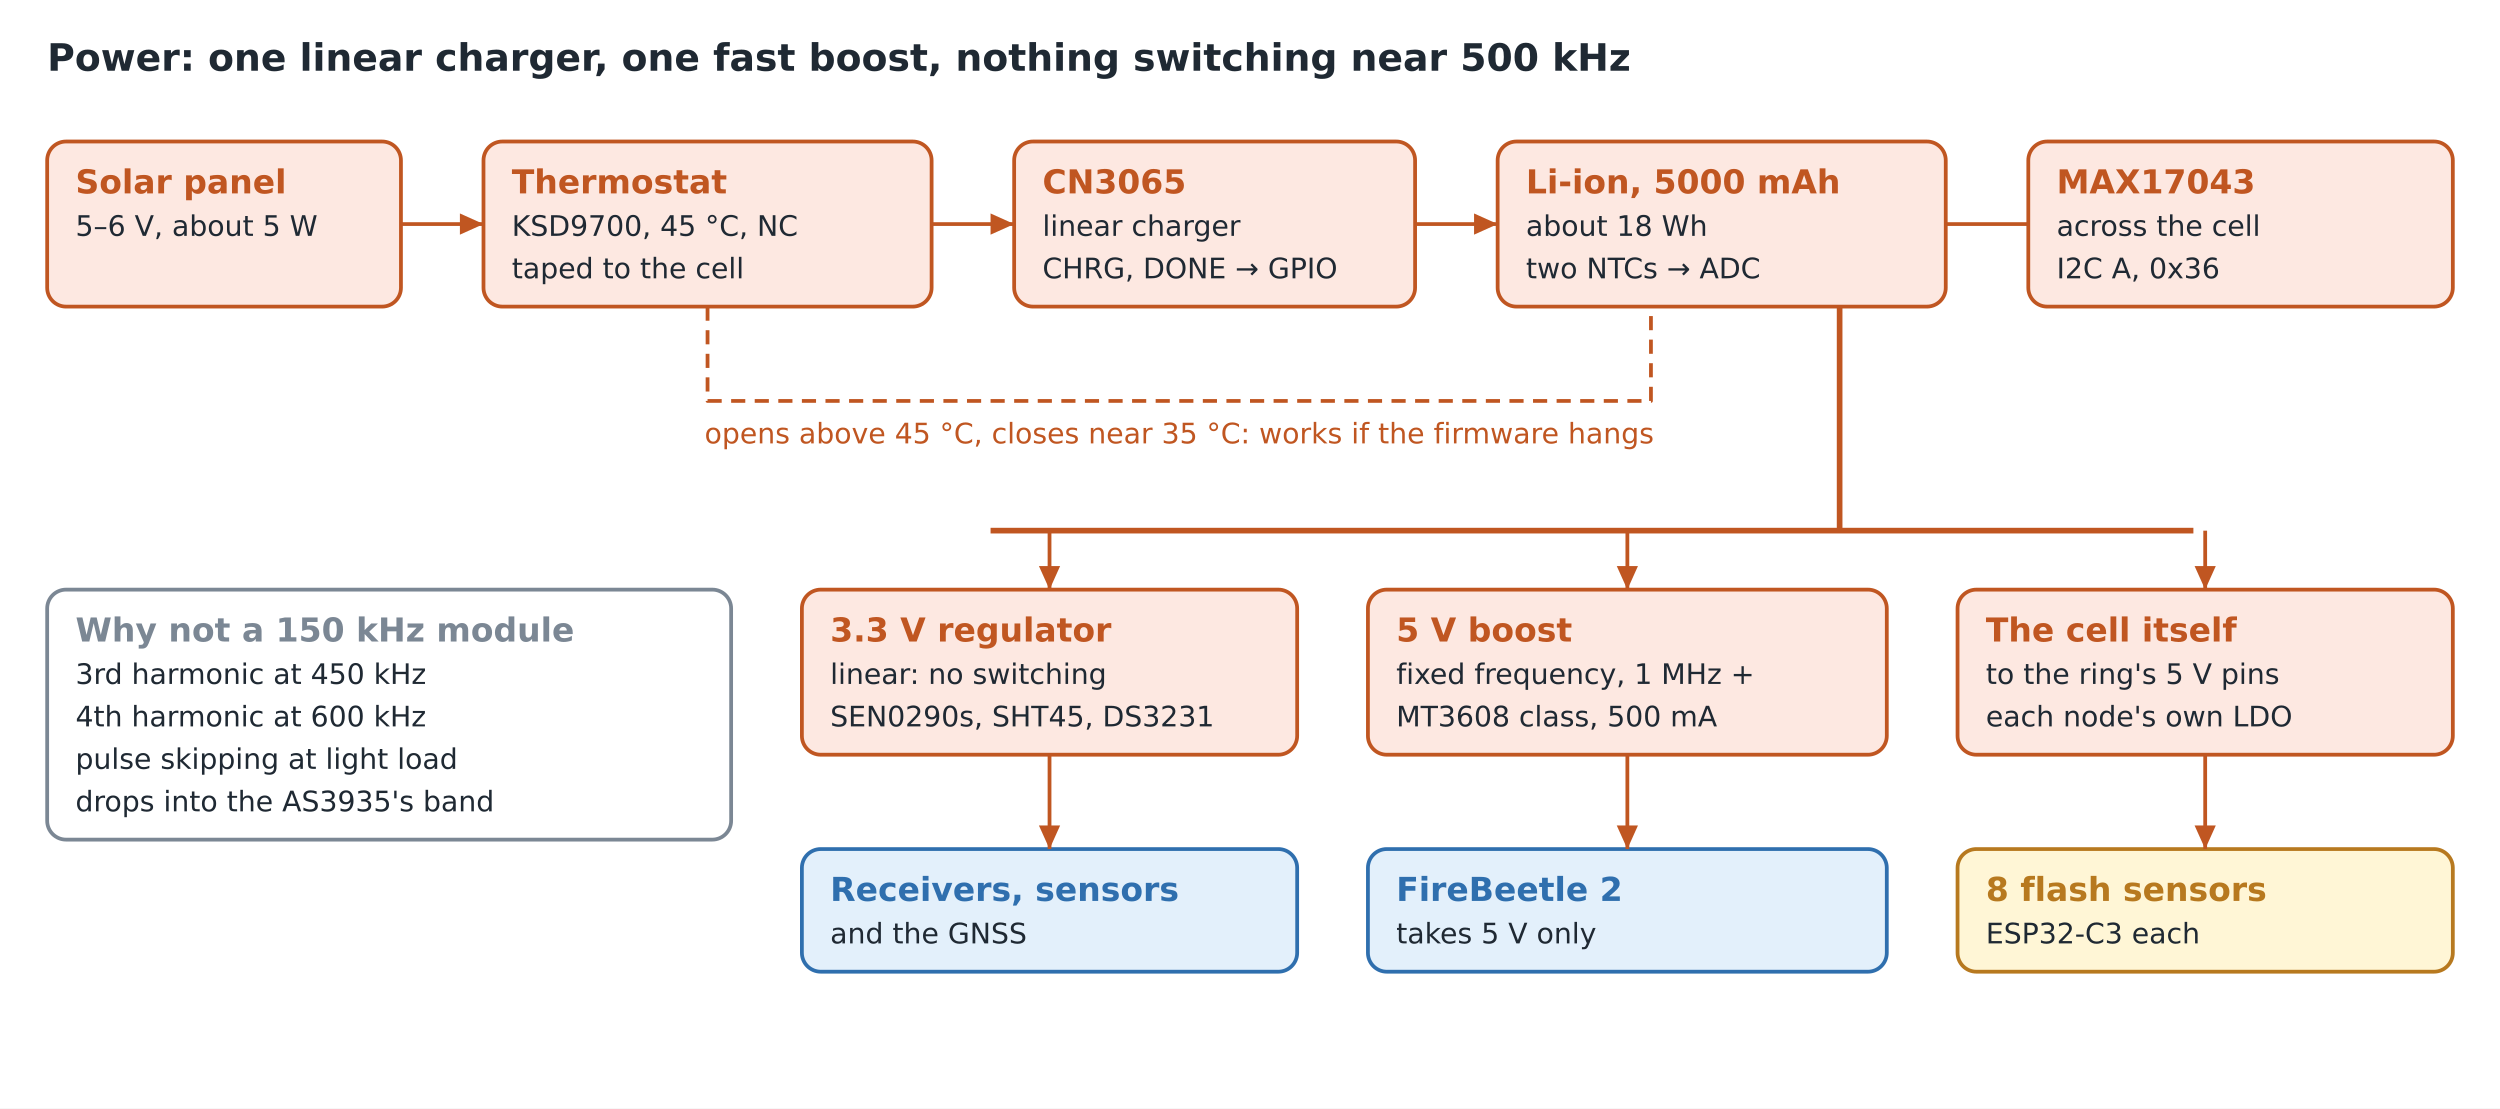
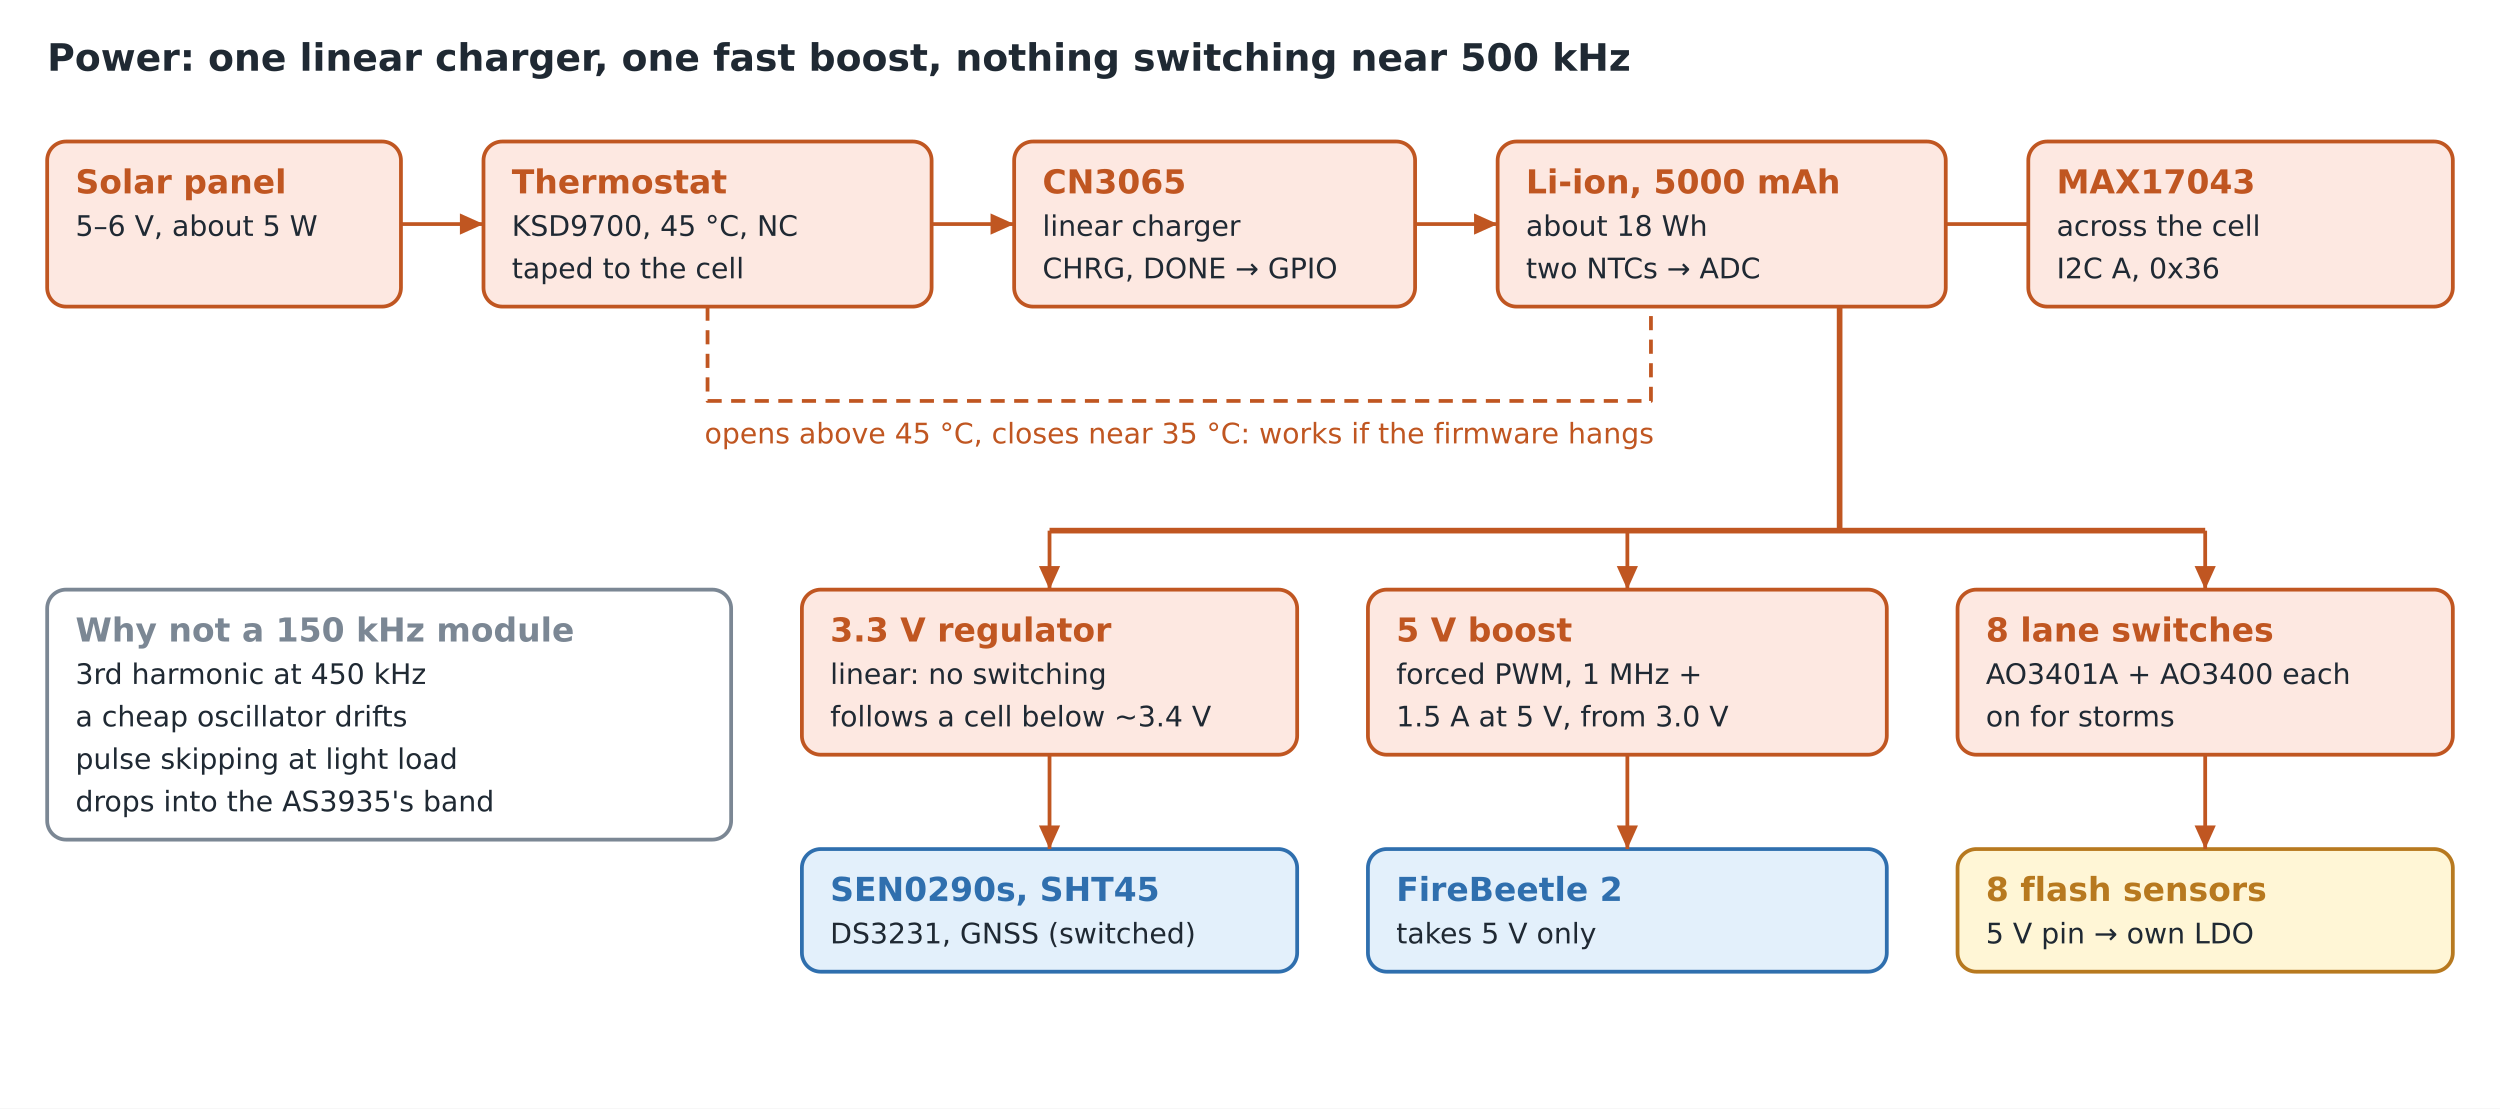
<svg xmlns="http://www.w3.org/2000/svg" width="1060" height="470" viewBox="0 0 1060 470" font-family="DejaVu Sans, Verdana, sans-serif">
  <rect width="1060" height="470" fill="#ffffff" />
  <text x="20.0" y="30.0" font-size="16" font-weight="bold" text-anchor="start" fill="#1f2933">Power: one linear charger, one fast boost, nothing switching near 500 kHz</text>
  <rect x="20.0" y="60.0" width="150.0" height="70.0" rx="8" fill="#fde8e1" stroke="#c05621" stroke-width="1.6" />
  <text x="32.0" y="82.0" font-size="14" font-weight="bold" text-anchor="start" fill="#c05621">Solar panel</text>
  <text x="32.0" y="100.0" font-size="12" text-anchor="start" fill="#1f2933">5–6 V, about 5 W</text>
  <rect x="205.0" y="60.0" width="190.0" height="70.0" rx="8" fill="#fde8e1" stroke="#c05621" stroke-width="1.6" />
  <text x="217.0" y="82.0" font-size="14" font-weight="bold" text-anchor="start" fill="#c05621">Thermostat</text>
  <text x="217.0" y="100.0" font-size="12" text-anchor="start" fill="#1f2933">KSD9700, 45 °C, NC</text>
  <text x="217.0" y="118.0" font-size="12" text-anchor="start" fill="#1f2933">taped to the cell</text>
  <rect x="430.0" y="60.0" width="170.0" height="70.0" rx="8" fill="#fde8e1" stroke="#c05621" stroke-width="1.6" />
  <text x="442.0" y="82.0" font-size="14" font-weight="bold" text-anchor="start" fill="#c05621">CN3065</text>
  <text x="442.0" y="100.0" font-size="12" text-anchor="start" fill="#1f2933">linear charger</text>
  <text x="442.0" y="118.0" font-size="12" text-anchor="start" fill="#1f2933">CHRG, DONE → GPIO</text>
  <rect x="635.0" y="60.0" width="190.0" height="70.0" rx="8" fill="#fde8e1" stroke="#c05621" stroke-width="1.6" />
  <text x="647.0" y="82.0" font-size="14" font-weight="bold" text-anchor="start" fill="#c05621">Li-ion, 5000 mAh</text>
  <text x="647.0" y="100.0" font-size="12" text-anchor="start" fill="#1f2933">about 18 Wh</text>
  <text x="647.0" y="118.0" font-size="12" text-anchor="start" fill="#1f2933">two NTCs → ADC</text>
  <rect x="860.0" y="60.0" width="180.0" height="70.0" rx="8" fill="#fde8e1" stroke="#c05621" stroke-width="1.6" />
  <text x="872.0" y="82.0" font-size="14" font-weight="bold" text-anchor="start" fill="#c05621">MAX17043</text>
  <text x="872.0" y="100.0" font-size="12" text-anchor="start" fill="#1f2933">across the cell</text>
  <text x="872.0" y="118.0" font-size="12" text-anchor="start" fill="#1f2933">I2C A, 0x36</text>
  <polyline points="170.0,95.0 205.0,95.0" fill="none" stroke="#c05621" stroke-width="1.6" stroke-linejoin="round" />
  <polygon points="205.0,95.0 195.0,90.5 195.0,99.5" fill="#c05621" />
  <polyline points="395.0,95.0 430.0,95.0" fill="none" stroke="#c05621" stroke-width="1.6" stroke-linejoin="round" />
  <polygon points="430.0,95.0 420.0,90.5 420.0,99.5" fill="#c05621" />
  <polyline points="600.0,95.0 635.0,95.0" fill="none" stroke="#c05621" stroke-width="1.6" stroke-linejoin="round" />
  <polygon points="635.0,95.0 625.0,90.5 625.0,99.5" fill="#c05621" />
  <polyline points="825.0,95.0 860.0,95.0" fill="none" stroke="#c05621" stroke-width="1.6" stroke-linejoin="round" />
  <polyline points="300.0,130.0 300.0,170.0 700.0,170.0 700.0,130.0" fill="none" stroke="#c05621" stroke-width="1.6" stroke-linejoin="round" stroke-dasharray="6 4" />
  <text x="500.0" y="188.0" font-size="12" text-anchor="middle" fill="#c05621">opens above 45 °C, closes near 35 °C: works if the firmware hangs</text>
  <polyline points="780.0,130.0 780.0,225.0" fill="none" stroke="#c05621" stroke-width="2.4" stroke-linejoin="round" />
-   <polyline points="420.0,225.0 930.0,225.0" fill="none" stroke="#c05621" stroke-width="2.4" stroke-linejoin="round" />
+   <polyline points="445.0,225.0 935.0,225.0" fill="none" stroke="#c05621" stroke-width="2.4" stroke-linejoin="round" />
  <rect x="340.0" y="250.0" width="210.0" height="70.0" rx="8" fill="#fde8e1" stroke="#c05621" stroke-width="1.6" />
  <text x="352.0" y="272.0" font-size="14" font-weight="bold" text-anchor="start" fill="#c05621">3.3 V regulator</text>
  <text x="352.0" y="290.0" font-size="12" text-anchor="start" fill="#1f2933">linear: no switching</text>
-   <text x="352.0" y="308.0" font-size="12" text-anchor="start" fill="#1f2933">SEN0290s, SHT45, DS3231</text>
+   <text x="352.0" y="308.0" font-size="12" text-anchor="start" fill="#1f2933">follows a cell below ~3.4 V</text>
  <rect x="580.0" y="250.0" width="220.0" height="70.0" rx="8" fill="#fde8e1" stroke="#c05621" stroke-width="1.6" />
  <text x="592.0" y="272.0" font-size="14" font-weight="bold" text-anchor="start" fill="#c05621">5 V boost</text>
-   <text x="592.0" y="290.0" font-size="12" text-anchor="start" fill="#1f2933">fixed frequency, 1 MHz +</text>
-   <text x="592.0" y="308.0" font-size="12" text-anchor="start" fill="#1f2933">MT3608 class, 500 mA</text>
+   <text x="592.0" y="290.0" font-size="12" text-anchor="start" fill="#1f2933">forced PWM, 1 MHz +</text>
+   <text x="592.0" y="308.0" font-size="12" text-anchor="start" fill="#1f2933">1.5 A at 5 V, from 3.0 V</text>
  <rect x="830.0" y="250.0" width="210.0" height="70.0" rx="8" fill="#fde8e1" stroke="#c05621" stroke-width="1.6" />
-   <text x="842.0" y="272.0" font-size="14" font-weight="bold" text-anchor="start" fill="#c05621">The cell itself</text>
-   <text x="842.0" y="290.0" font-size="12" text-anchor="start" fill="#1f2933">to the ring's 5 V pins</text>
-   <text x="842.0" y="308.0" font-size="12" text-anchor="start" fill="#1f2933">each node's own LDO</text>
+   <text x="842.0" y="272.0" font-size="14" font-weight="bold" text-anchor="start" fill="#c05621">8 lane switches</text>
+   <text x="842.0" y="290.0" font-size="12" text-anchor="start" fill="#1f2933">AO3401A + AO3400 each</text>
+   <text x="842.0" y="308.0" font-size="12" text-anchor="start" fill="#1f2933">on for storms</text>
  <polyline points="445.0,225.0 445.0,250.0" fill="none" stroke="#c05621" stroke-width="1.6" stroke-linejoin="round" />
  <polygon points="445.0,250.0 449.5,240.0 440.5,240.0" fill="#c05621" />
  <polyline points="690.0,225.0 690.0,250.0" fill="none" stroke="#c05621" stroke-width="1.6" stroke-linejoin="round" />
  <polygon points="690.0,250.0 694.5,240.0 685.5,240.0" fill="#c05621" />
  <polyline points="935.0,225.0 935.0,250.0" fill="none" stroke="#c05621" stroke-width="1.6" stroke-linejoin="round" />
  <polygon points="935.0,250.0 939.5,240.0 930.5,240.0" fill="#c05621" />
  <rect x="340.0" y="360.0" width="210.0" height="52.0" rx="8" fill="#e3f0fb" stroke="#2f6fae" stroke-width="1.6" />
-   <text x="352.0" y="382.0" font-size="14" font-weight="bold" text-anchor="start" fill="#2f6fae">Receivers, sensors</text>
-   <text x="352.0" y="400.0" font-size="12" text-anchor="start" fill="#1f2933">and the GNSS</text>
+   <text x="352.0" y="382.0" font-size="14" font-weight="bold" text-anchor="start" fill="#2f6fae">SEN0290s, SHT45</text>
+   <text x="352.0" y="400.0" font-size="12" text-anchor="start" fill="#1f2933">DS3231, GNSS (switched)</text>
  <rect x="580.0" y="360.0" width="220.0" height="52.0" rx="8" fill="#e3f0fb" stroke="#2f6fae" stroke-width="1.6" />
  <text x="592.0" y="382.0" font-size="14" font-weight="bold" text-anchor="start" fill="#2f6fae">FireBeetle 2</text>
  <text x="592.0" y="400.0" font-size="12" text-anchor="start" fill="#1f2933">takes 5 V only</text>
  <rect x="830.0" y="360.0" width="210.0" height="52.0" rx="8" fill="#fff6d6" stroke="#b7791f" stroke-width="1.6" />
  <text x="842.0" y="382.0" font-size="14" font-weight="bold" text-anchor="start" fill="#b7791f">8 flash sensors</text>
-   <text x="842.0" y="400.0" font-size="12" text-anchor="start" fill="#1f2933">ESP32-C3 each</text>
+   <text x="842.0" y="400.0" font-size="12" text-anchor="start" fill="#1f2933">5 V pin → own LDO</text>
  <polyline points="445.0,320.0 445.0,360.0" fill="none" stroke="#c05621" stroke-width="1.6" stroke-linejoin="round" />
  <polygon points="445.0,360.0 449.5,350.0 440.5,350.0" fill="#c05621" />
  <polyline points="690.0,320.0 690.0,360.0" fill="none" stroke="#c05621" stroke-width="1.6" stroke-linejoin="round" />
  <polygon points="690.0,360.0 694.5,350.0 685.5,350.0" fill="#c05621" />
  <polyline points="935.0,320.0 935.0,360.0" fill="none" stroke="#c05621" stroke-width="1.6" stroke-linejoin="round" />
  <polygon points="935.0,360.0 939.5,350.0 930.5,350.0" fill="#c05621" />
  <rect x="20.0" y="250.0" width="290.0" height="106.0" rx="8" fill="#ffffff" stroke="#7b8794" stroke-width="1.6" />
  <text x="32.0" y="272.0" font-size="14" font-weight="bold" text-anchor="start" fill="#7b8794">Why not a 150 kHz module</text>
  <text x="32.0" y="290.0" font-size="12" text-anchor="start" fill="#1f2933">3rd harmonic at 450 kHz</text>
-   <text x="32.0" y="308.0" font-size="12" text-anchor="start" fill="#1f2933">4th harmonic at 600 kHz</text>
+   <text x="32.0" y="308.0" font-size="12" text-anchor="start" fill="#1f2933">a cheap oscillator drifts</text>
  <text x="32.0" y="326.0" font-size="12" text-anchor="start" fill="#1f2933">pulse skipping at light load</text>
  <text x="32.0" y="344.0" font-size="12" text-anchor="start" fill="#1f2933">drops into the AS3935's band</text>
</svg>
